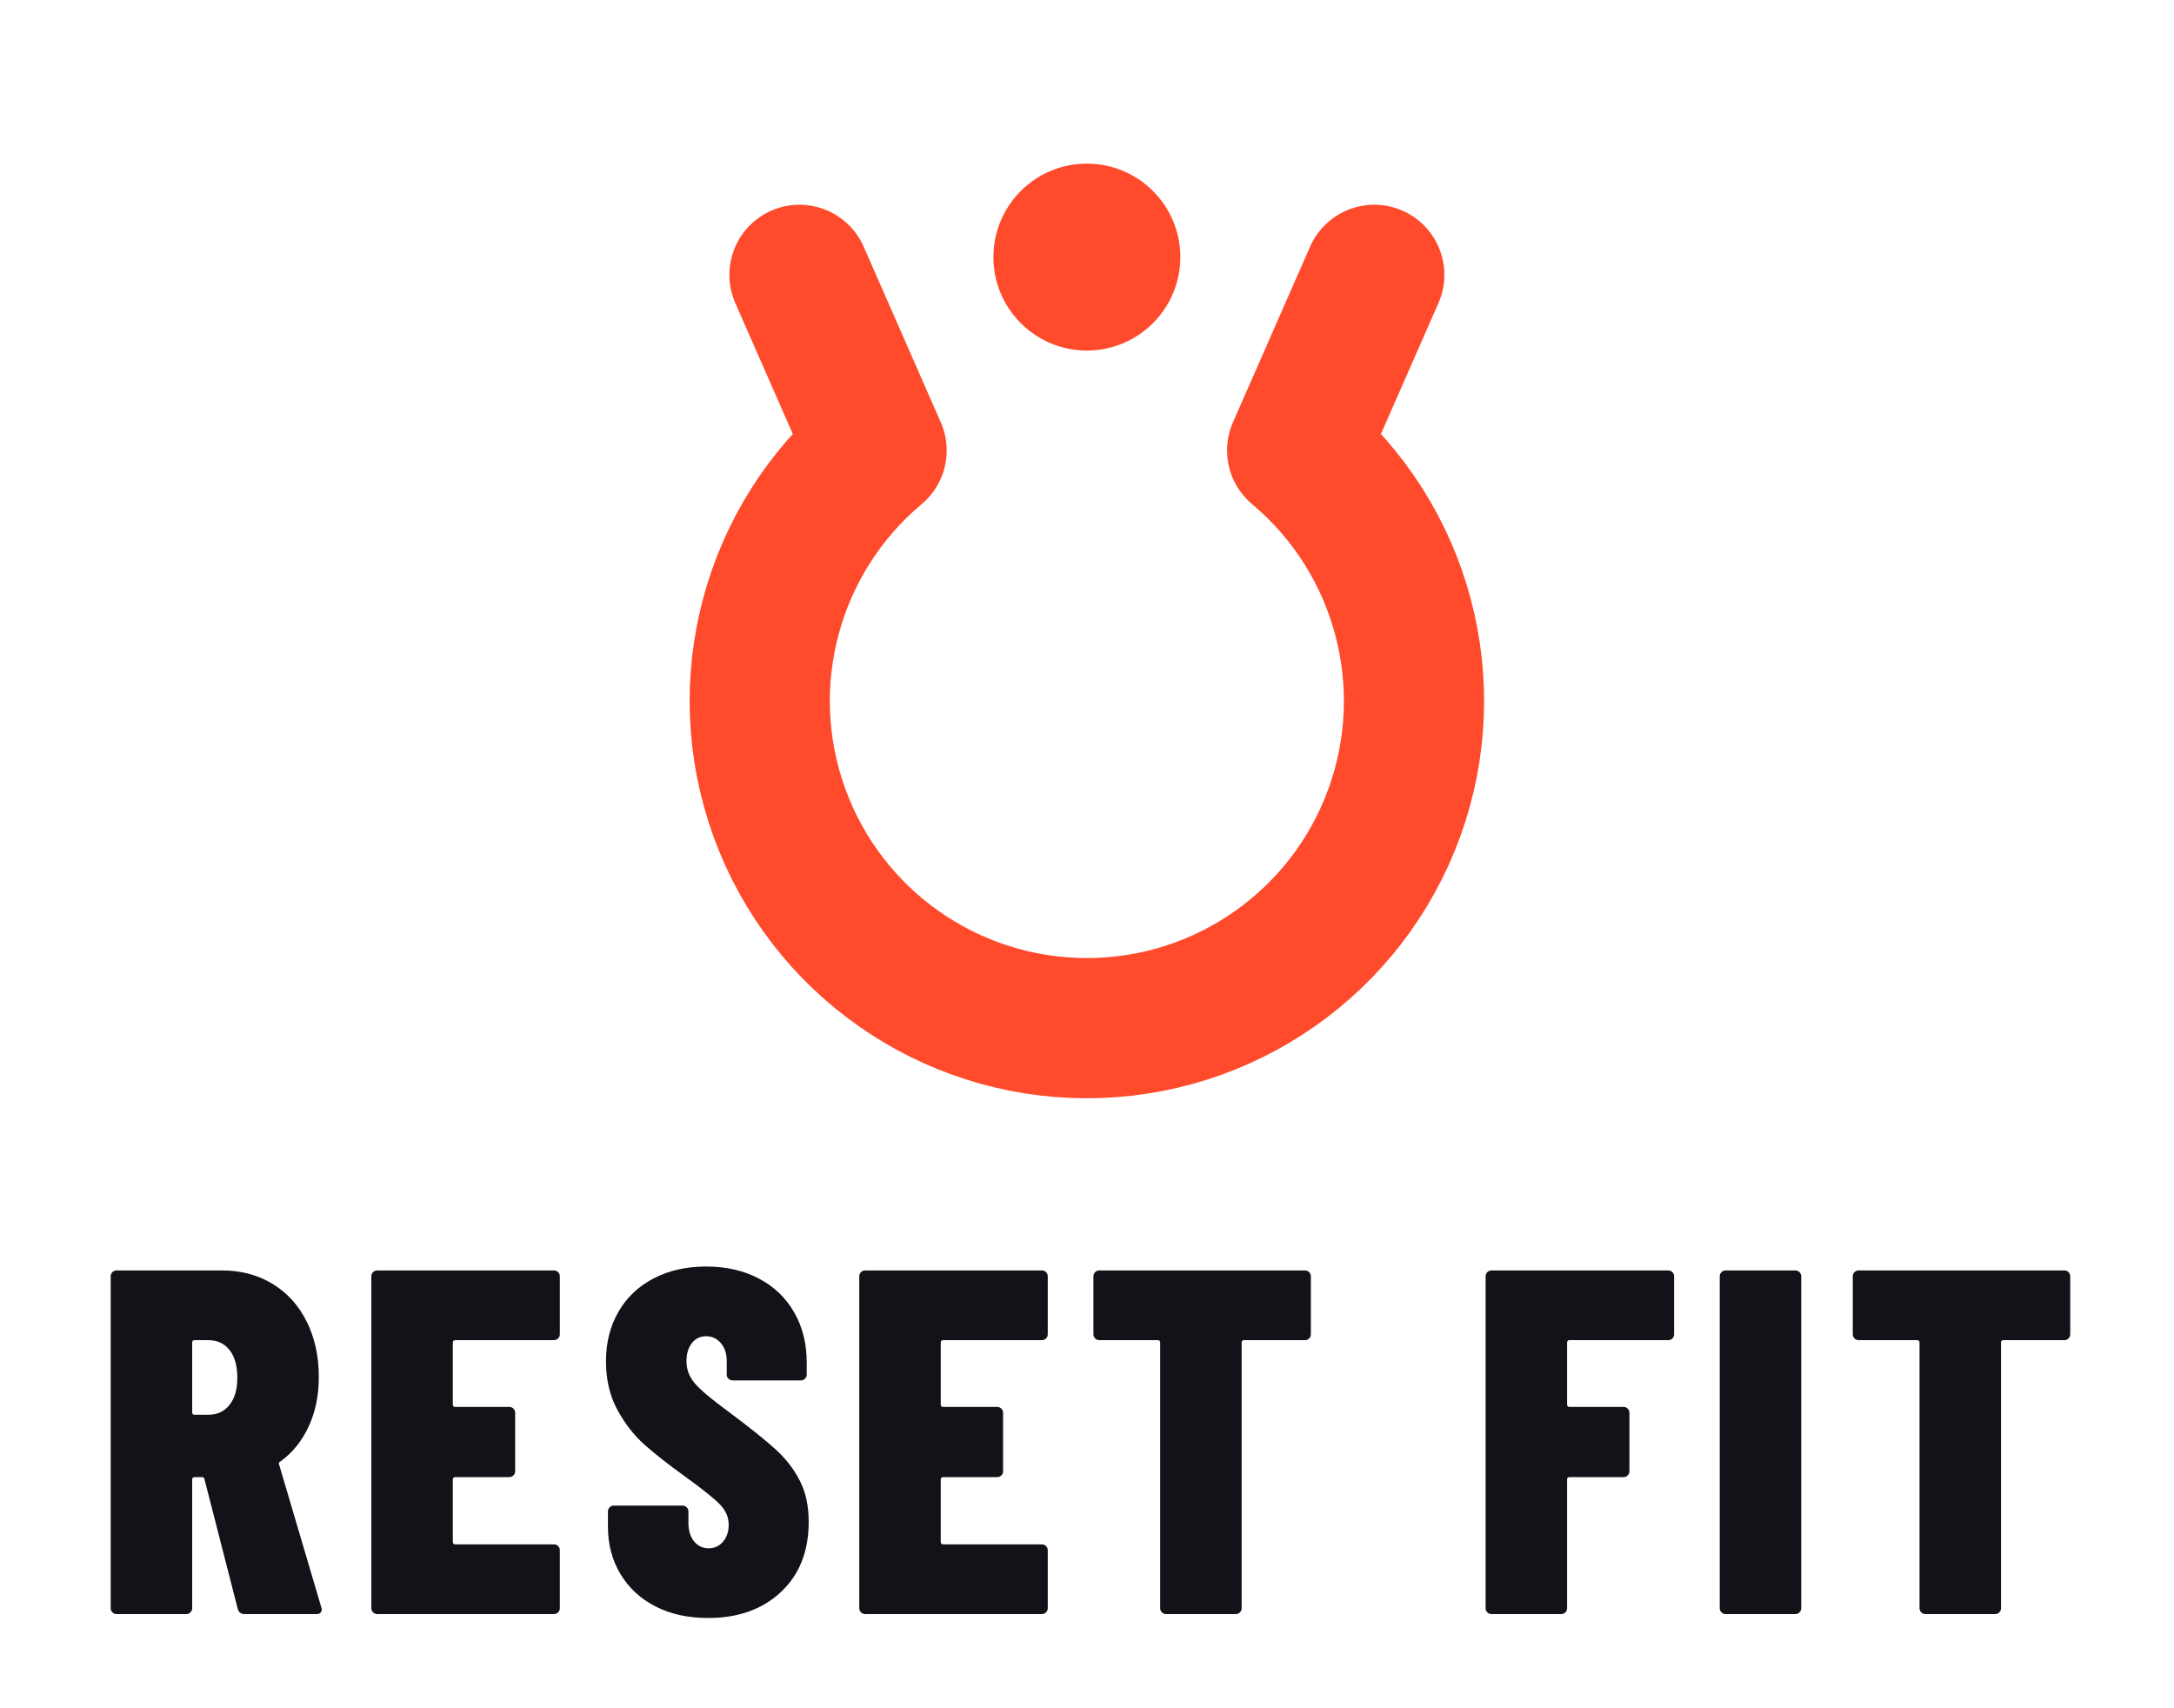
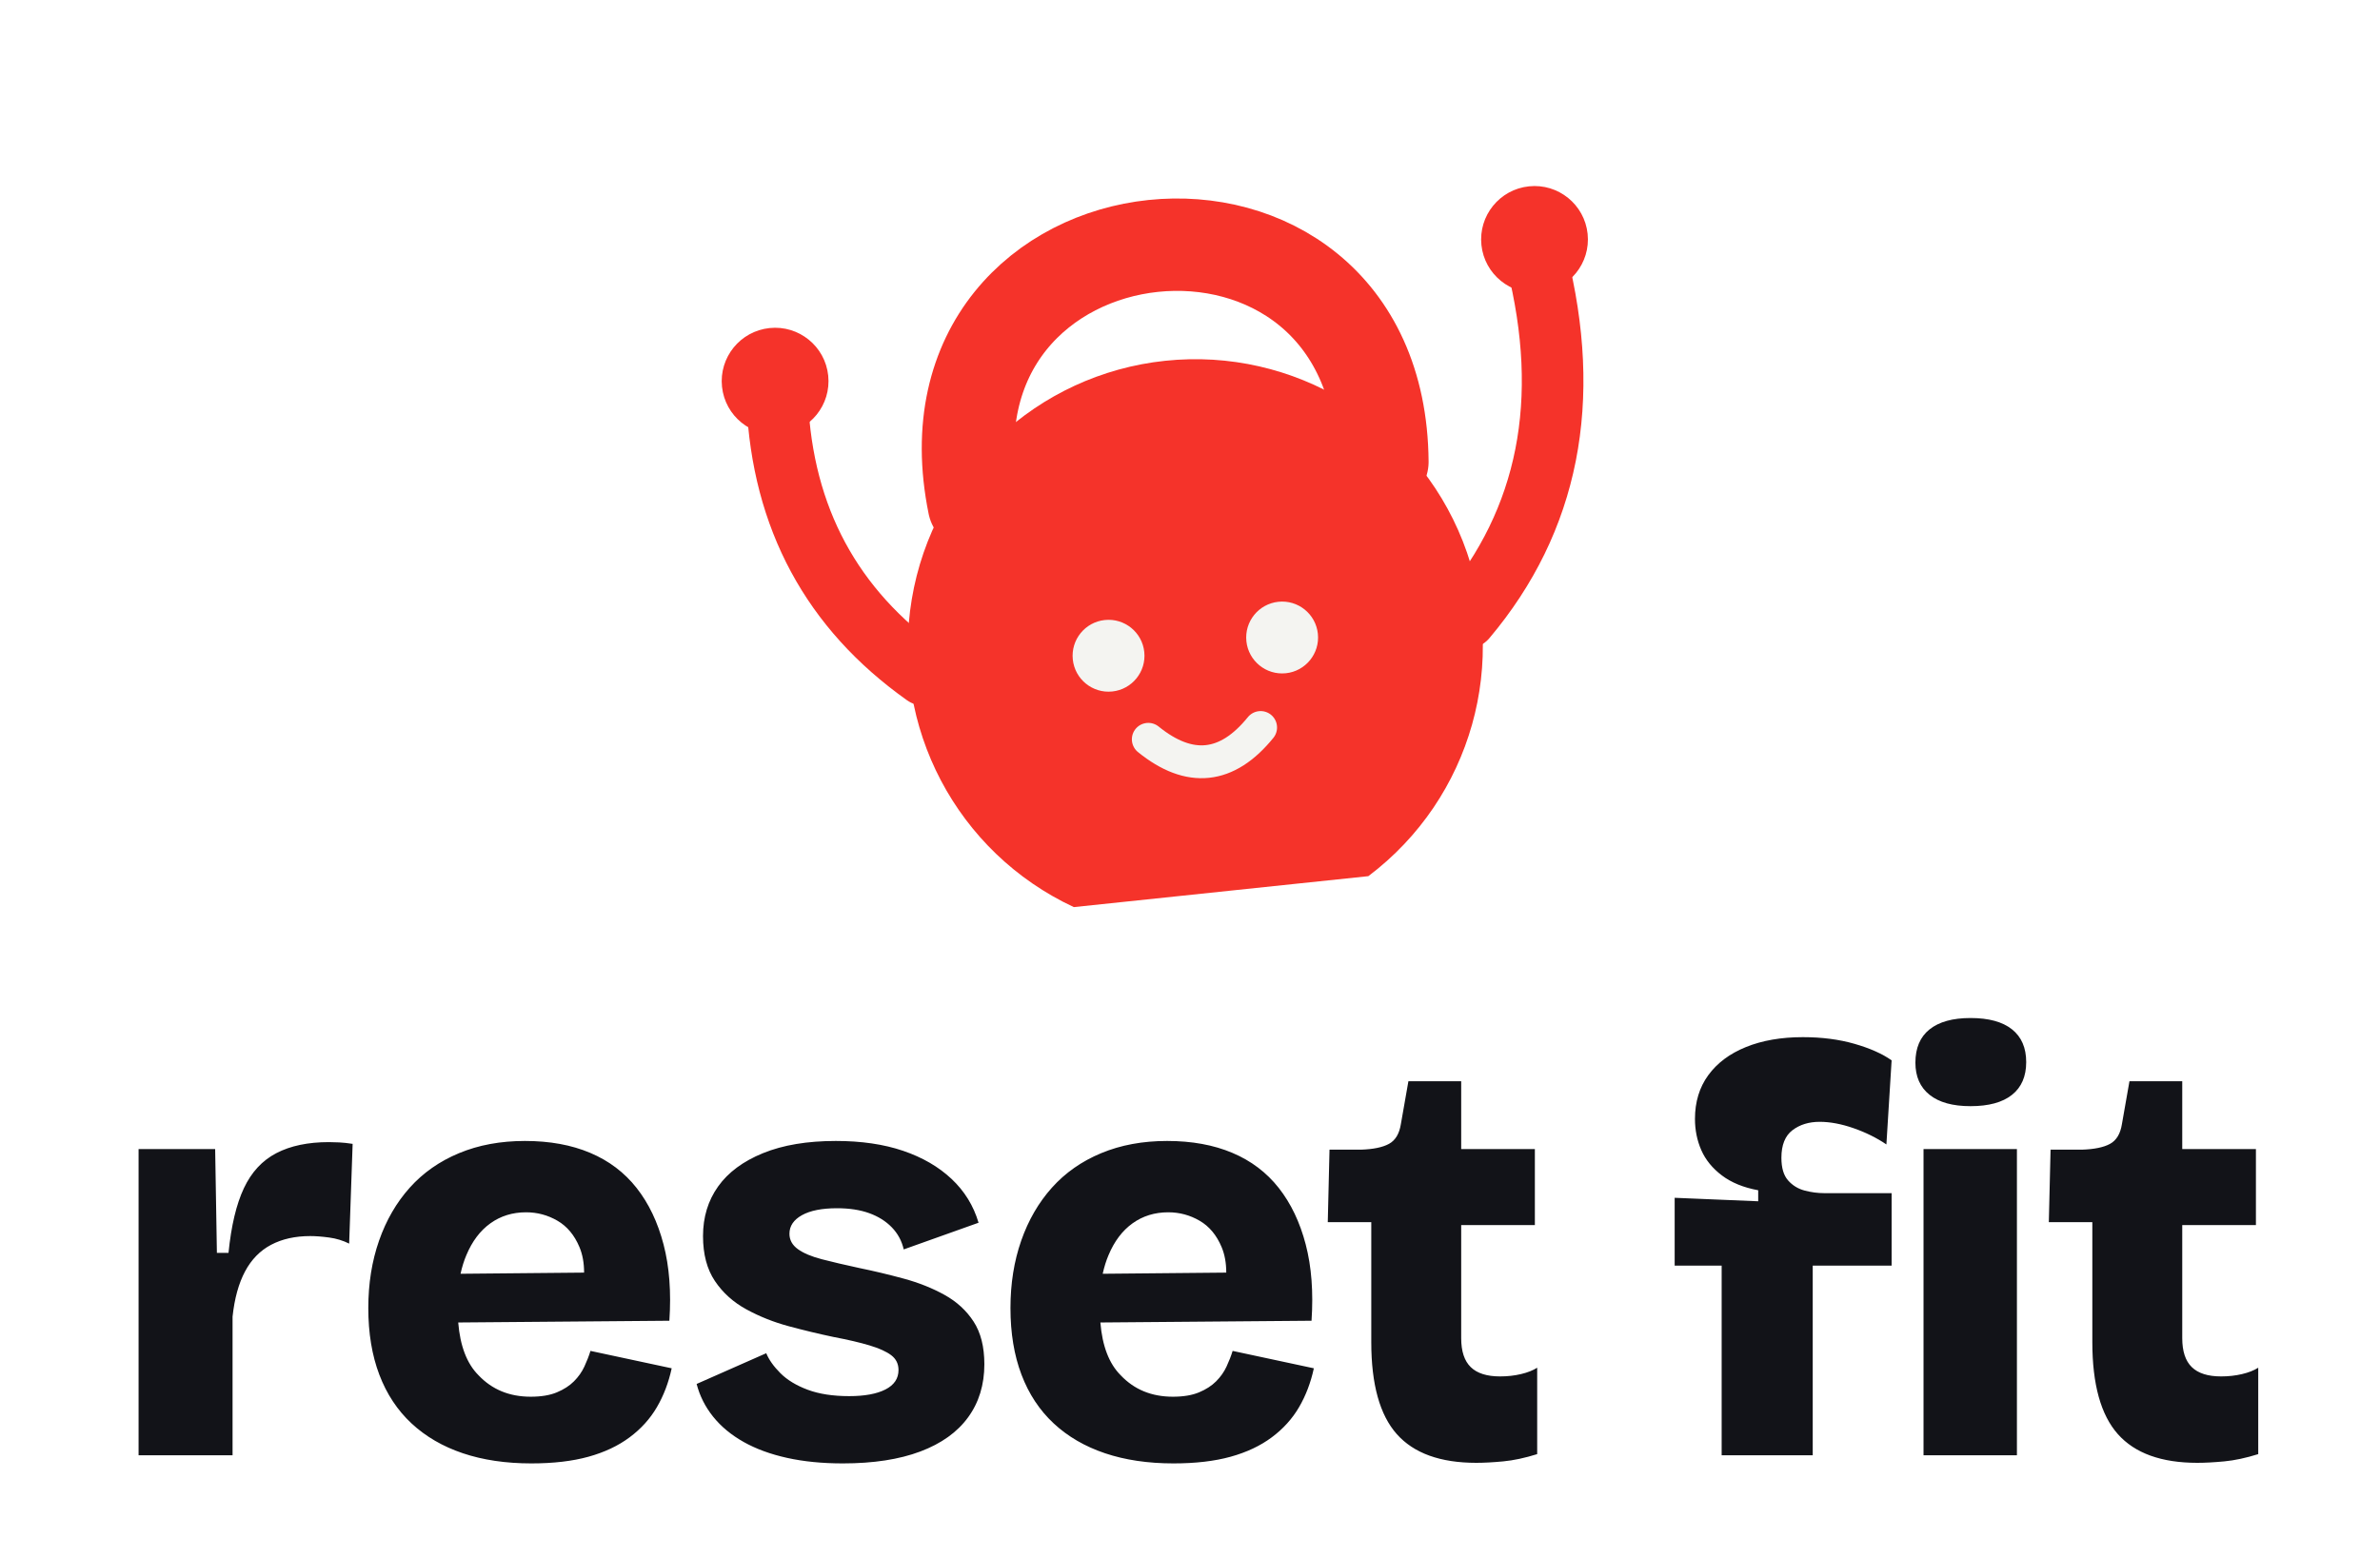
- <svg xmlns="http://www.w3.org/2000/svg" viewBox="0 0 442.89 347.84" role="img" aria-label="Reset Fit">
-   <g transform="translate(19.05 19.05)">
-     <g transform="translate(129.54 0) scale(2.38) translate(-19.4 -10)">
-       <path d="M74.6 25.52L68 40.55A28 28 0 1 1 32 40.55L25.4 25.52" fill="none" stroke="#ff4a2b" stroke-width="12" stroke-linecap="round" stroke-linejoin="round" />
-       <circle cx="50" cy="24" r="8" fill="#ff4a2b" />
+ <svg xmlns="http://www.w3.org/2000/svg" viewBox="0 0 410.28 268.63" role="img" aria-label="Reset Fit">
+   <g transform="translate(126.41 17.69) scale(1.77) translate(-5 -7)">
+     <g transform="rotate(-6 50 60)">
+       <path d="M30 44C27 13 73 13 70 44" fill="none" stroke="#f5332a" stroke-width="9" stroke-linecap="round" />
+       <path d="M35.58 84A28 28 0 1 1 64.42 84Z" fill="#f5332a" />
+       <path d="M23.5 60Q11 49 12 32M76.5 60Q90 47 87 26" fill="none" stroke="#f5332a" stroke-width="6" stroke-linecap="round" stroke-linejoin="round" />
+       <circle cx="12" cy="30" r="5.2" fill="#f5332a" />
+       <circle cx="87" cy="24" r="5.2" fill="#f5332a" />
+       <circle cx="41.5" cy="60" r="3.5" fill="#f4f4f1" />
+       <circle cx="58.5" cy="60" r="3.5" fill="#f4f4f1" />
+       <path d="M44.5 68.5Q50 74 55.5 68.5" fill="none" stroke="#f4f4f1" stroke-width="3.2" stroke-linecap="round" stroke-linejoin="round" />
    </g>
-     <path fill="#121318" transform="translate(0 309.75)" d="M30.8 0Q29.7 0 29.4 -1L22.6 -27.5Q22.5 -27.9 22.1 -27.9L20.6 -27.9Q20.1 -27.9 20.1 -27.4L20.1 -1.2Q20.1 -0.7 19.75 -0.35Q19.4 0 18.9 0L4.7 0Q4.2 0 3.85 -0.35Q3.5 -0.7 3.5 -1.2L3.5 -68.8Q3.5 -69.3 3.85 -69.65Q4.2 -70 4.7 -70L26.2 -70Q32 -70 36.5 -67.25Q41 -64.5 43.45 -59.55Q45.9 -54.6 45.9 -48.3Q45.9 -42.7 43.85 -38.25Q41.8 -33.8 38.1 -31.1Q37.9 -31 37.8 -30.85Q37.7 -30.7 37.8 -30.5L46.4 -1.4L46.5 -1Q46.5 0 45.4 0L30.8 0ZM20.6 -55.8Q20.1 -55.8 20.1 -55.3L20.1 -41.1Q20.1 -40.6 20.6 -40.6L23.4 -40.6Q26.1 -40.6 27.7 -42.6Q29.3 -44.6 29.3 -48.1Q29.3 -51.8 27.7 -53.8Q26.1 -55.8 23.4 -55.8L20.6 -55.8ZM95 -57Q95 -56.5 94.65 -56.15Q94.3 -55.8 93.8 -55.8L73.7 -55.8Q73.2 -55.8 73.2 -55.3L73.2 -42.7Q73.2 -42.2 73.7 -42.2L84.7 -42.2Q85.2 -42.2 85.55 -41.85Q85.9 -41.5 85.9 -41L85.9 -29.1Q85.9 -28.6 85.55 -28.25Q85.2 -27.9 84.7 -27.9L73.7 -27.9Q73.2 -27.9 73.2 -27.4L73.2 -14.7Q73.2 -14.2 73.7 -14.2L93.8 -14.2Q94.3 -14.2 94.65 -13.85Q95 -13.5 95 -13L95 -1.2Q95 -0.7 94.65 -0.35Q94.3 0 93.8 0L57.8 0Q57.3 0 56.95 -0.35Q56.6 -0.7 56.6 -1.2L56.6 -68.8Q56.6 -69.3 56.95 -69.65Q57.3 -70 57.8 -70L93.8 -70Q94.3 -70 94.65 -69.65Q95 -69.3 95 -68.8L95 -57ZM125.2 0.8Q119.1 0.8 114.5 -1.55Q109.9 -3.9 107.35 -8.15Q104.8 -12.4 104.8 -17.8L104.8 -20.9Q104.8 -21.4 105.15 -21.75Q105.5 -22.1 106 -22.1L120 -22.1Q120.5 -22.1 120.85 -21.75Q121.2 -21.4 121.2 -20.9L121.2 -18.6Q121.2 -16.2 122.35 -14.8Q123.5 -13.4 125.3 -13.4Q127.1 -13.4 128.25 -14.75Q129.4 -16.1 129.4 -18.2Q129.4 -20.5 127.6 -22.35Q125.8 -24.2 120.4 -28.1Q115.4 -31.7 112.2 -34.55Q109 -37.4 106.7 -41.65Q104.4 -45.9 104.4 -51.5Q104.4 -57.2 106.95 -61.6Q109.5 -66 114.15 -68.4Q118.8 -70.8 124.8 -70.8Q130.9 -70.8 135.55 -68.35Q140.2 -65.9 142.75 -61.45Q145.3 -57 145.3 -51.2L145.3 -48.8Q145.3 -48.3 144.95 -47.95Q144.6 -47.6 144.1 -47.6L130.2 -47.6Q129.7 -47.6 129.35 -47.95Q129 -48.3 129 -48.8L129 -51.6Q129 -53.8 127.8 -55.2Q126.6 -56.6 124.8 -56.6Q123 -56.6 121.9 -55.2Q120.8 -53.8 120.8 -51.5Q120.8 -49 122.5 -47Q124.2 -45 129.4 -41.2Q135.7 -36.5 138.9 -33.6Q142.1 -30.7 143.9 -27.15Q145.7 -23.6 145.7 -18.8Q145.7 -9.8 140.05 -4.5Q134.4 0.8 125.2 0.8ZM194.4 -57Q194.4 -56.5 194.05 -56.15Q193.7 -55.8 193.2 -55.8L173.1 -55.8Q172.6 -55.8 172.6 -55.3L172.6 -42.7Q172.6 -42.2 173.1 -42.2L184.1 -42.2Q184.6 -42.2 184.95 -41.85Q185.3 -41.5 185.3 -41L185.3 -29.1Q185.3 -28.6 184.95 -28.25Q184.6 -27.9 184.1 -27.9L173.1 -27.9Q172.6 -27.9 172.6 -27.4L172.6 -14.7Q172.6 -14.2 173.1 -14.2L193.2 -14.2Q193.7 -14.2 194.05 -13.85Q194.4 -13.5 194.4 -13L194.4 -1.2Q194.4 -0.7 194.05 -0.35Q193.7 0 193.2 0L157.2 0Q156.7 0 156.35 -0.35Q156 -0.7 156 -1.2L156 -68.8Q156 -69.3 156.35 -69.65Q156.7 -70 157.2 -70L193.2 -70Q193.7 -70 194.05 -69.65Q194.4 -69.3 194.4 -68.8L194.4 -57ZM246.8 -70Q247.3 -70 247.65 -69.65Q248 -69.3 248 -68.8L248 -57Q248 -56.5 247.65 -56.15Q247.3 -55.8 246.8 -55.8L234.4 -55.8Q233.9 -55.8 233.9 -55.3L233.9 -1.2Q233.9 -0.7 233.55 -0.35Q233.2 0 232.7 0L218.5 0Q218 0 217.65 -0.35Q217.3 -0.7 217.3 -1.2L217.3 -55.3Q217.3 -55.8 216.8 -55.8L204.9 -55.8Q204.4 -55.8 204.05 -56.15Q203.7 -56.5 203.7 -57L203.7 -68.8Q203.7 -69.3 204.05 -69.65Q204.4 -70 204.9 -70L246.8 -70ZM322 -57Q322 -56.5 321.65 -56.15Q321.3 -55.8 320.8 -55.8L300.7 -55.8Q300.2 -55.8 300.2 -55.3L300.2 -42.7Q300.2 -42.2 300.7 -42.2L311.7 -42.2Q312.2 -42.2 312.55 -41.85Q312.9 -41.5 312.9 -41L312.9 -29.1Q312.9 -28.6 312.55 -28.25Q312.2 -27.9 311.7 -27.9L300.7 -27.9Q300.2 -27.9 300.2 -27.4L300.2 -1.2Q300.2 -0.7 299.85 -0.35Q299.5 0 299 0L284.8 0Q284.3 0 283.95 -0.35Q283.6 -0.7 283.6 -1.2L283.6 -68.8Q283.6 -69.3 283.95 -69.65Q284.3 -70 284.8 -70L320.8 -70Q321.3 -70 321.65 -69.65Q322 -69.3 322 -68.8L322 -57ZM332.5 0Q332 0 331.65 -0.35Q331.3 -0.7 331.3 -1.2L331.3 -68.8Q331.3 -69.3 331.65 -69.65Q332 -70 332.5 -70L346.7 -70Q347.2 -70 347.55 -69.65Q347.9 -69.3 347.9 -68.8L347.9 -1.2Q347.9 -0.7 347.55 -0.35Q347.2 0 346.7 0L332.5 0ZM401.5 -70Q402 -70 402.35 -69.65Q402.7 -69.3 402.7 -68.8L402.7 -57Q402.7 -56.5 402.35 -56.15Q402 -55.8 401.5 -55.8L389.1 -55.8Q388.6 -55.8 388.6 -55.3L388.6 -1.2Q388.6 -0.7 388.25 -0.35Q387.9 0 387.4 0L373.2 0Q372.7 0 372.35 -0.35Q372 -0.7 372 -1.2L372 -55.3Q372 -55.8 371.5 -55.8L359.6 -55.8Q359.1 -55.8 358.75 -56.15Q358.4 -56.5 358.4 -57L358.4 -68.8Q358.4 -69.3 358.75 -69.65Q359.1 -70 359.6 -70L401.5 -70Z" />
  </g>
+   <path fill="#121318" transform="translate(17.69 250.94)" d="M6.2 0L6.2 -52.8L19.4 -52.8L19.7 -34.9L21.7 -34.9Q22.4 -41.9 24.35 -46.05Q26.3 -50.2 29.95 -52.1Q33.6 -54 39 -54Q39.8 -54 40.8 -53.95Q41.8 -53.9 43.1 -53.7L42.5 -36.5Q40.9 -37.3 39.05 -37.55Q37.2 -37.8 35.8 -37.8Q31.9 -37.8 29.05 -36.3Q26.2 -34.8 24.55 -31.7Q22.9 -28.6 22.4 -23.9L22.4 0ZM73.9 1.4Q67.3 1.4 62.1 -0.35Q56.9 -2.1 53.25 -5.5Q49.6 -8.9 47.7 -13.9Q45.8 -18.9 45.8 -25.4Q45.8 -31.7 47.65 -37Q49.5 -42.3 52.95 -46.15Q56.4 -50 61.45 -52.1Q66.5 -54.2 72.8 -54.2Q79.2 -54.2 84.05 -52.15Q88.9 -50.1 92.05 -46.1Q95.2 -42.1 96.7 -36.35Q98.2 -30.6 97.7 -23.2L61.3 -22.9Q61.8 -16.8 64.8 -13.8Q68.3 -10.1 73.8 -10.1Q76.5 -10.1 78.3 -10.85Q80.1 -11.6 81.25 -12.75Q82.4 -13.9 83.05 -15.3Q83.7 -16.7 84.1 -18L98.1 -15Q97.3 -11.3 95.55 -8.3Q93.8 -5.3 90.85 -3.1Q87.9 -0.9 83.75 0.25Q79.6 1.4 73.9 1.4ZM61.7 -31.3L83 -31.5Q83 -34 82.2 -35.9Q80.9 -39 78.4 -40.45Q75.9 -41.9 73 -41.9Q69.5 -41.9 66.85 -40Q64.2 -38.1 62.7 -34.5Q62.1 -33.1 61.7 -31.3ZM127.6 1.4Q122.3 1.4 118 0.45Q113.7 -0.5 110.5 -2.3Q107.3 -4.1 105.25 -6.65Q103.2 -9.2 102.4 -12.3L114.4 -17.6Q115.1 -15.9 116.85 -14.15Q118.6 -12.4 121.55 -11.3Q124.5 -10.2 128.7 -10.2Q132.7 -10.2 134.95 -11.35Q137.2 -12.5 137.2 -14.7Q137.2 -16.3 135.95 -17.25Q134.7 -18.2 132.2 -18.95Q129.7 -19.7 126 -20.4Q122.2 -21.2 118.3 -22.25Q114.4 -23.3 111 -25.15Q107.6 -27 105.55 -30.05Q103.5 -33.1 103.5 -37.8Q103.5 -42.7 106.1 -46.35Q108.7 -50 113.85 -52.1Q119 -54.2 126.4 -54.2Q133 -54.2 138 -52.5Q143 -50.8 146.35 -47.65Q149.7 -44.5 151 -40.1L138.1 -35.5Q137.6 -37.7 136.05 -39.3Q134.5 -40.9 132.15 -41.75Q129.8 -42.6 126.6 -42.6Q122.7 -42.6 120.55 -41.4Q118.4 -40.2 118.4 -38.2Q118.4 -36.6 119.85 -35.55Q121.3 -34.5 124 -33.8Q126.7 -33.1 130.4 -32.3Q134.3 -31.5 138.15 -30.45Q142 -29.4 145.15 -27.65Q148.3 -25.9 150.15 -23.05Q152 -20.2 152 -15.7Q152 -10.4 149.2 -6.55Q146.4 -2.7 140.95 -0.65Q135.5 1.4 127.6 1.4ZM184.6 1.4Q178 1.4 172.8 -0.35Q167.6 -2.1 163.95 -5.5Q160.3 -8.9 158.4 -13.9Q156.5 -18.9 156.5 -25.4Q156.5 -31.7 158.35 -37Q160.2 -42.3 163.65 -46.15Q167.1 -50 172.15 -52.1Q177.2 -54.2 183.5 -54.2Q189.9 -54.2 194.75 -52.15Q199.6 -50.1 202.75 -46.1Q205.9 -42.1 207.4 -36.35Q208.9 -30.6 208.4 -23.2L172 -22.9Q172.5 -16.8 175.5 -13.8Q179 -10.1 184.5 -10.1Q187.2 -10.1 189 -10.85Q190.8 -11.6 191.95 -12.75Q193.1 -13.9 193.75 -15.3Q194.4 -16.7 194.8 -18L208.8 -15Q208 -11.3 206.25 -8.3Q204.5 -5.3 201.55 -3.1Q198.6 -0.9 194.45 0.25Q190.3 1.4 184.6 1.4ZM172.4 -31.3L193.7 -31.5Q193.7 -34 192.9 -35.9Q191.6 -39 189.1 -40.45Q186.6 -41.9 183.7 -41.9Q180.2 -41.9 177.55 -40Q174.9 -38.1 173.4 -34.5Q172.8 -33.1 172.4 -31.3ZM236.8 1.3Q227.5 1.3 223.1 -3.65Q218.7 -8.6 218.7 -19.5L218.7 -40.2L211.2 -40.2L211.5 -52.7L216.9 -52.7Q220.1 -52.8 221.75 -53.7Q223.4 -54.6 223.8 -57.1L225.1 -64.5L234.2 -64.5L234.2 -52.8L246.9 -52.8L246.9 -39.7L234.2 -39.7L234.2 -20.2Q234.2 -16.8 235.85 -15.2Q237.5 -13.6 240.9 -13.6Q242.8 -13.6 244.5 -14Q246.2 -14.4 247.3 -15.1L247.3 -0.2Q244.1 0.8 241.45 1.05Q238.8 1.3 236.8 1.3ZM279.1 0L279.1 -32.7L271 -32.7L271 -44.4L285.4 -43.8L285.4 -45.7Q281.6 -46.4 279.15 -48.25Q276.7 -50.1 275.6 -52.6Q274.5 -55.1 274.5 -58Q274.5 -62.4 276.8 -65.55Q279.1 -68.7 283.3 -70.4Q287.5 -72.1 293.1 -72.1Q298 -72.1 302 -70.95Q306 -69.8 308.4 -68.1L307.5 -53.6Q305 -55.3 301.85 -56.4Q298.7 -57.5 296 -57.5Q293.2 -57.5 291.3 -56.05Q289.4 -54.6 289.4 -51.3Q289.4 -48.7 290.55 -47.4Q291.7 -46.1 293.4 -45.65Q295.1 -45.2 296.8 -45.2L308.4 -45.2L308.4 -32.7L294.8 -32.7L294.8 0ZM313.9 0L313.9 -52.8L330 -52.8L330 0ZM322 -60.2Q317.4 -60.2 314.95 -62.15Q312.5 -64.1 312.5 -67.7Q312.5 -71.5 314.95 -73.45Q317.4 -75.4 322 -75.4Q326.7 -75.4 329.15 -73.45Q331.6 -71.5 331.6 -67.8Q331.6 -64.1 329.15 -62.15Q326.7 -60.2 322 -60.2ZM361.1 1.3Q351.8 1.3 347.4 -3.65Q343 -8.6 343 -19.5L343 -40.2L335.5 -40.2L335.8 -52.7L341.2 -52.7Q344.4 -52.8 346.05 -53.7Q347.7 -54.6 348.1 -57.1L349.4 -64.5L358.5 -64.5L358.5 -52.8L371.2 -52.8L371.2 -39.7L358.5 -39.7L358.5 -20.2Q358.5 -16.8 360.15 -15.2Q361.8 -13.6 365.2 -13.6Q367.1 -13.6 368.8 -14Q370.5 -14.4 371.6 -15.1L371.6 -0.2Q368.4 0.8 365.75 1.05Q363.1 1.3 361.1 1.3Z" />
</svg>
